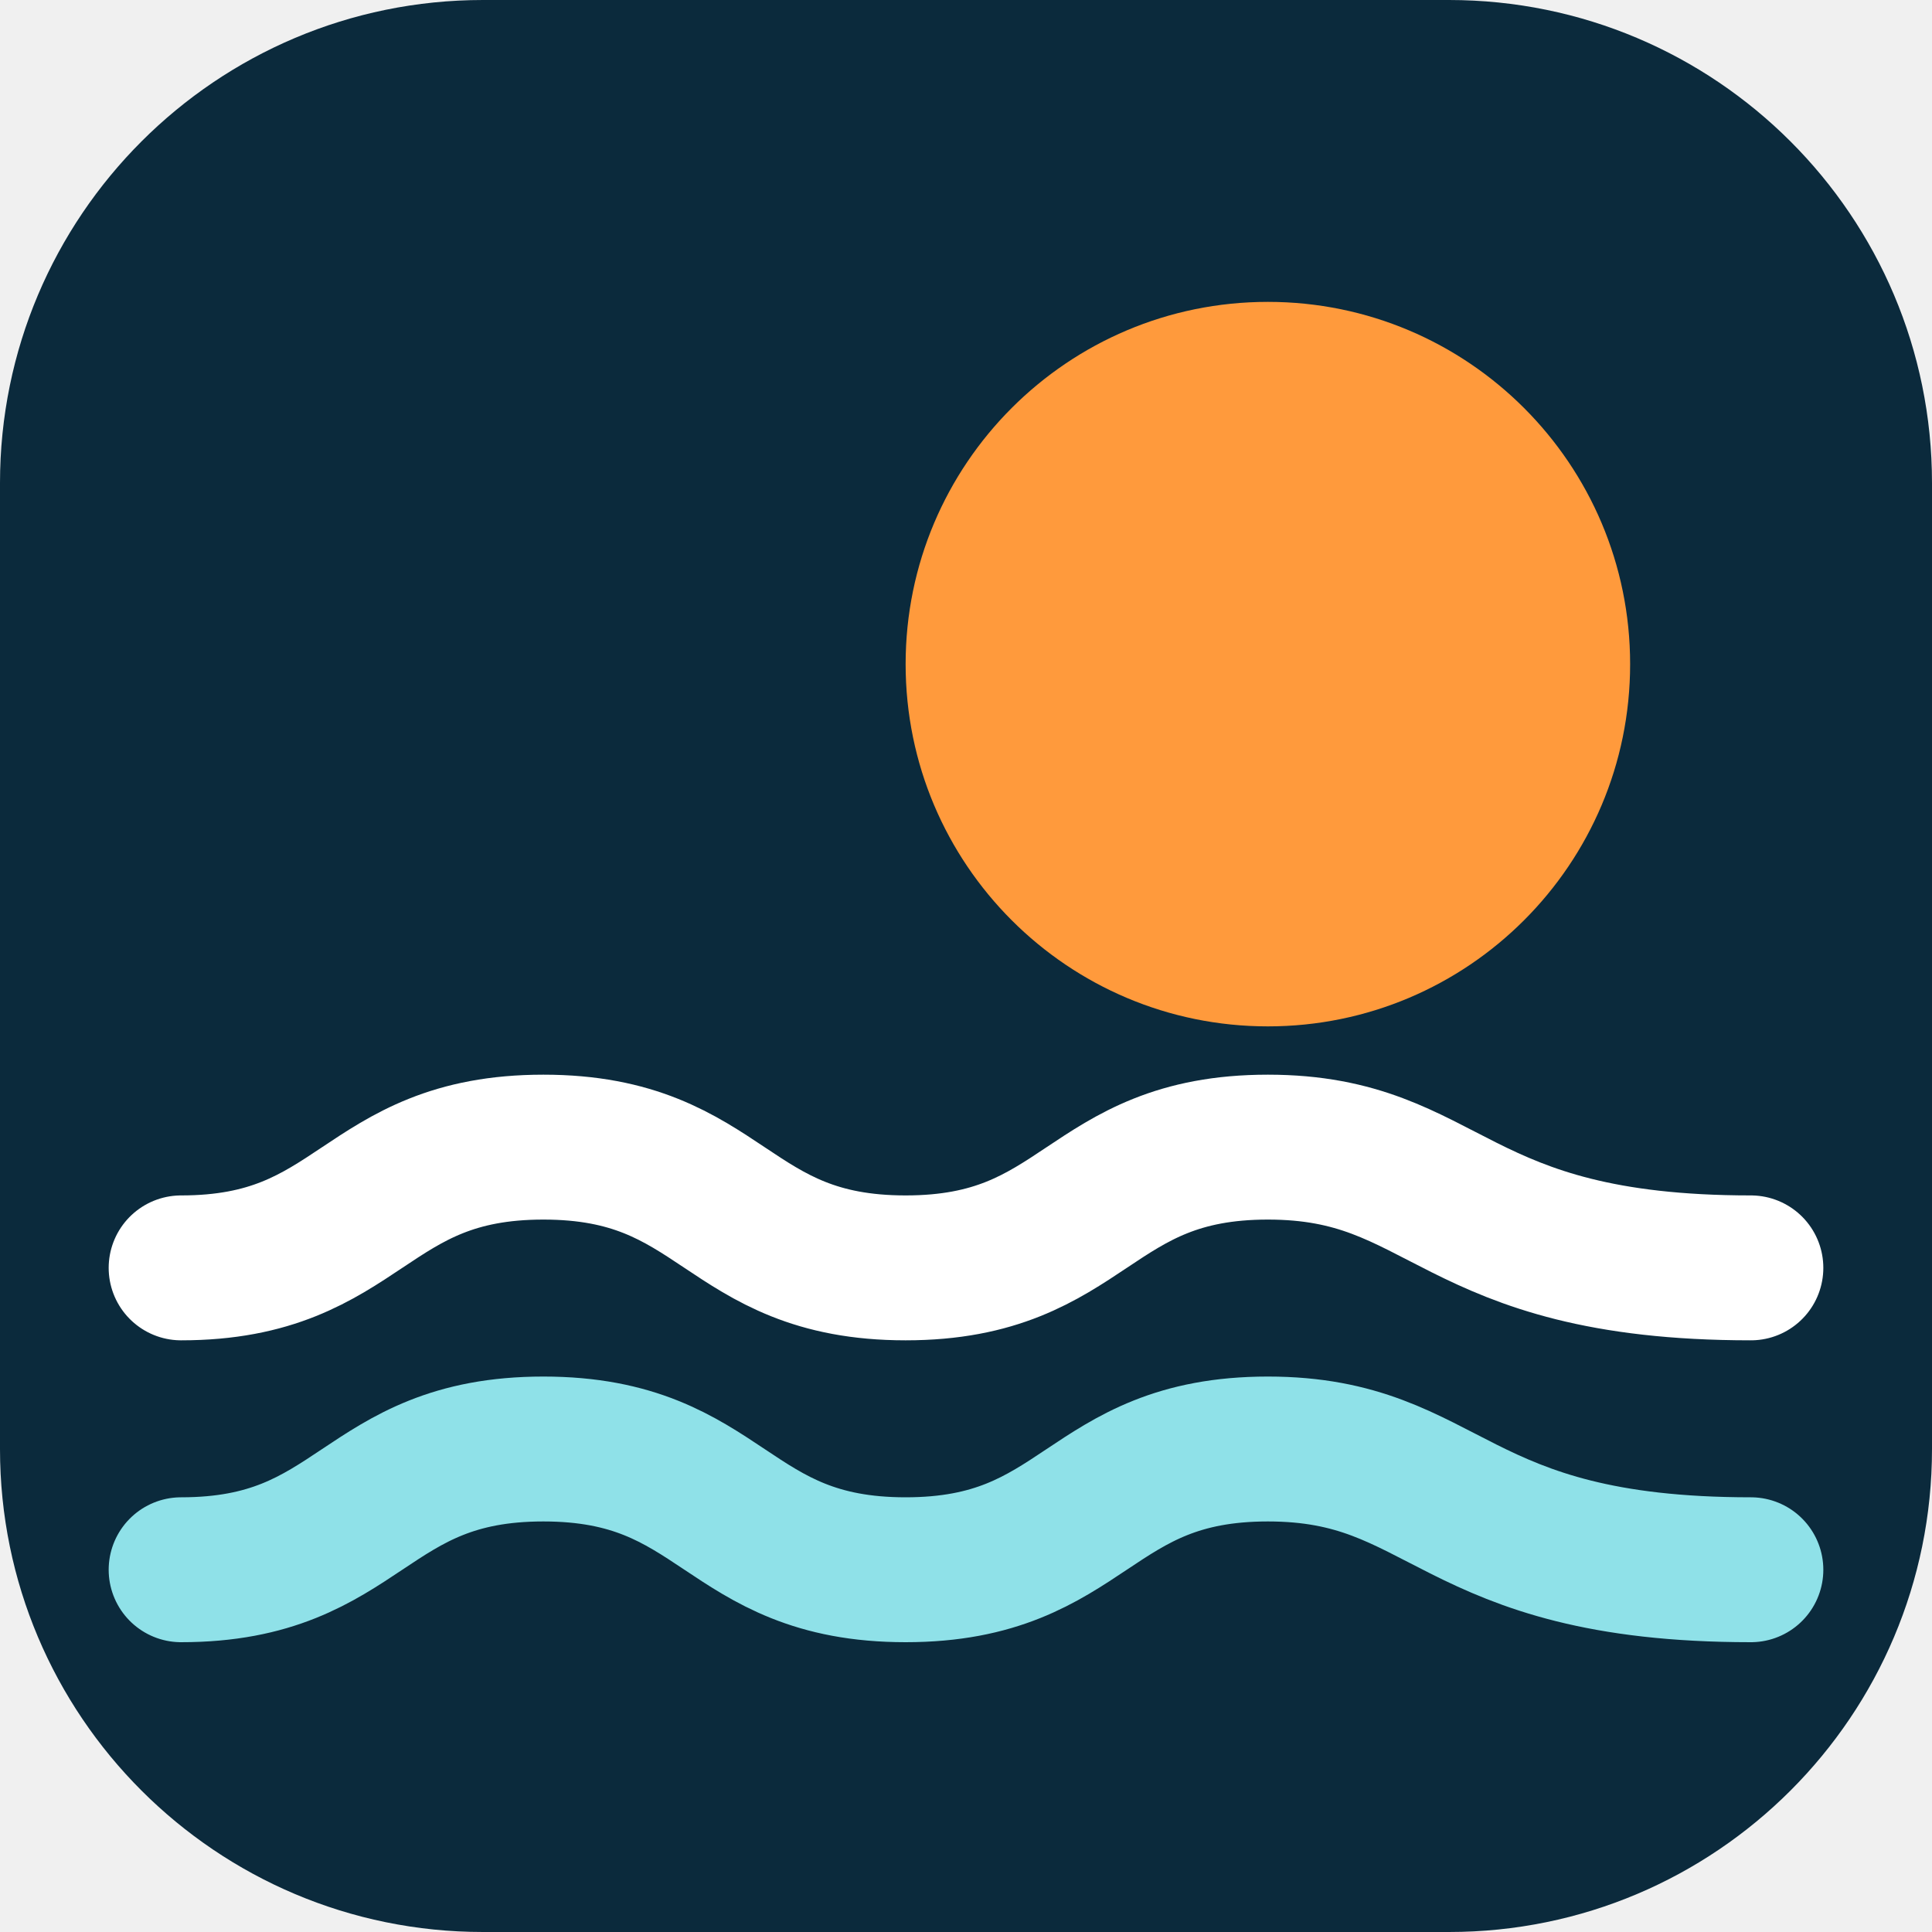
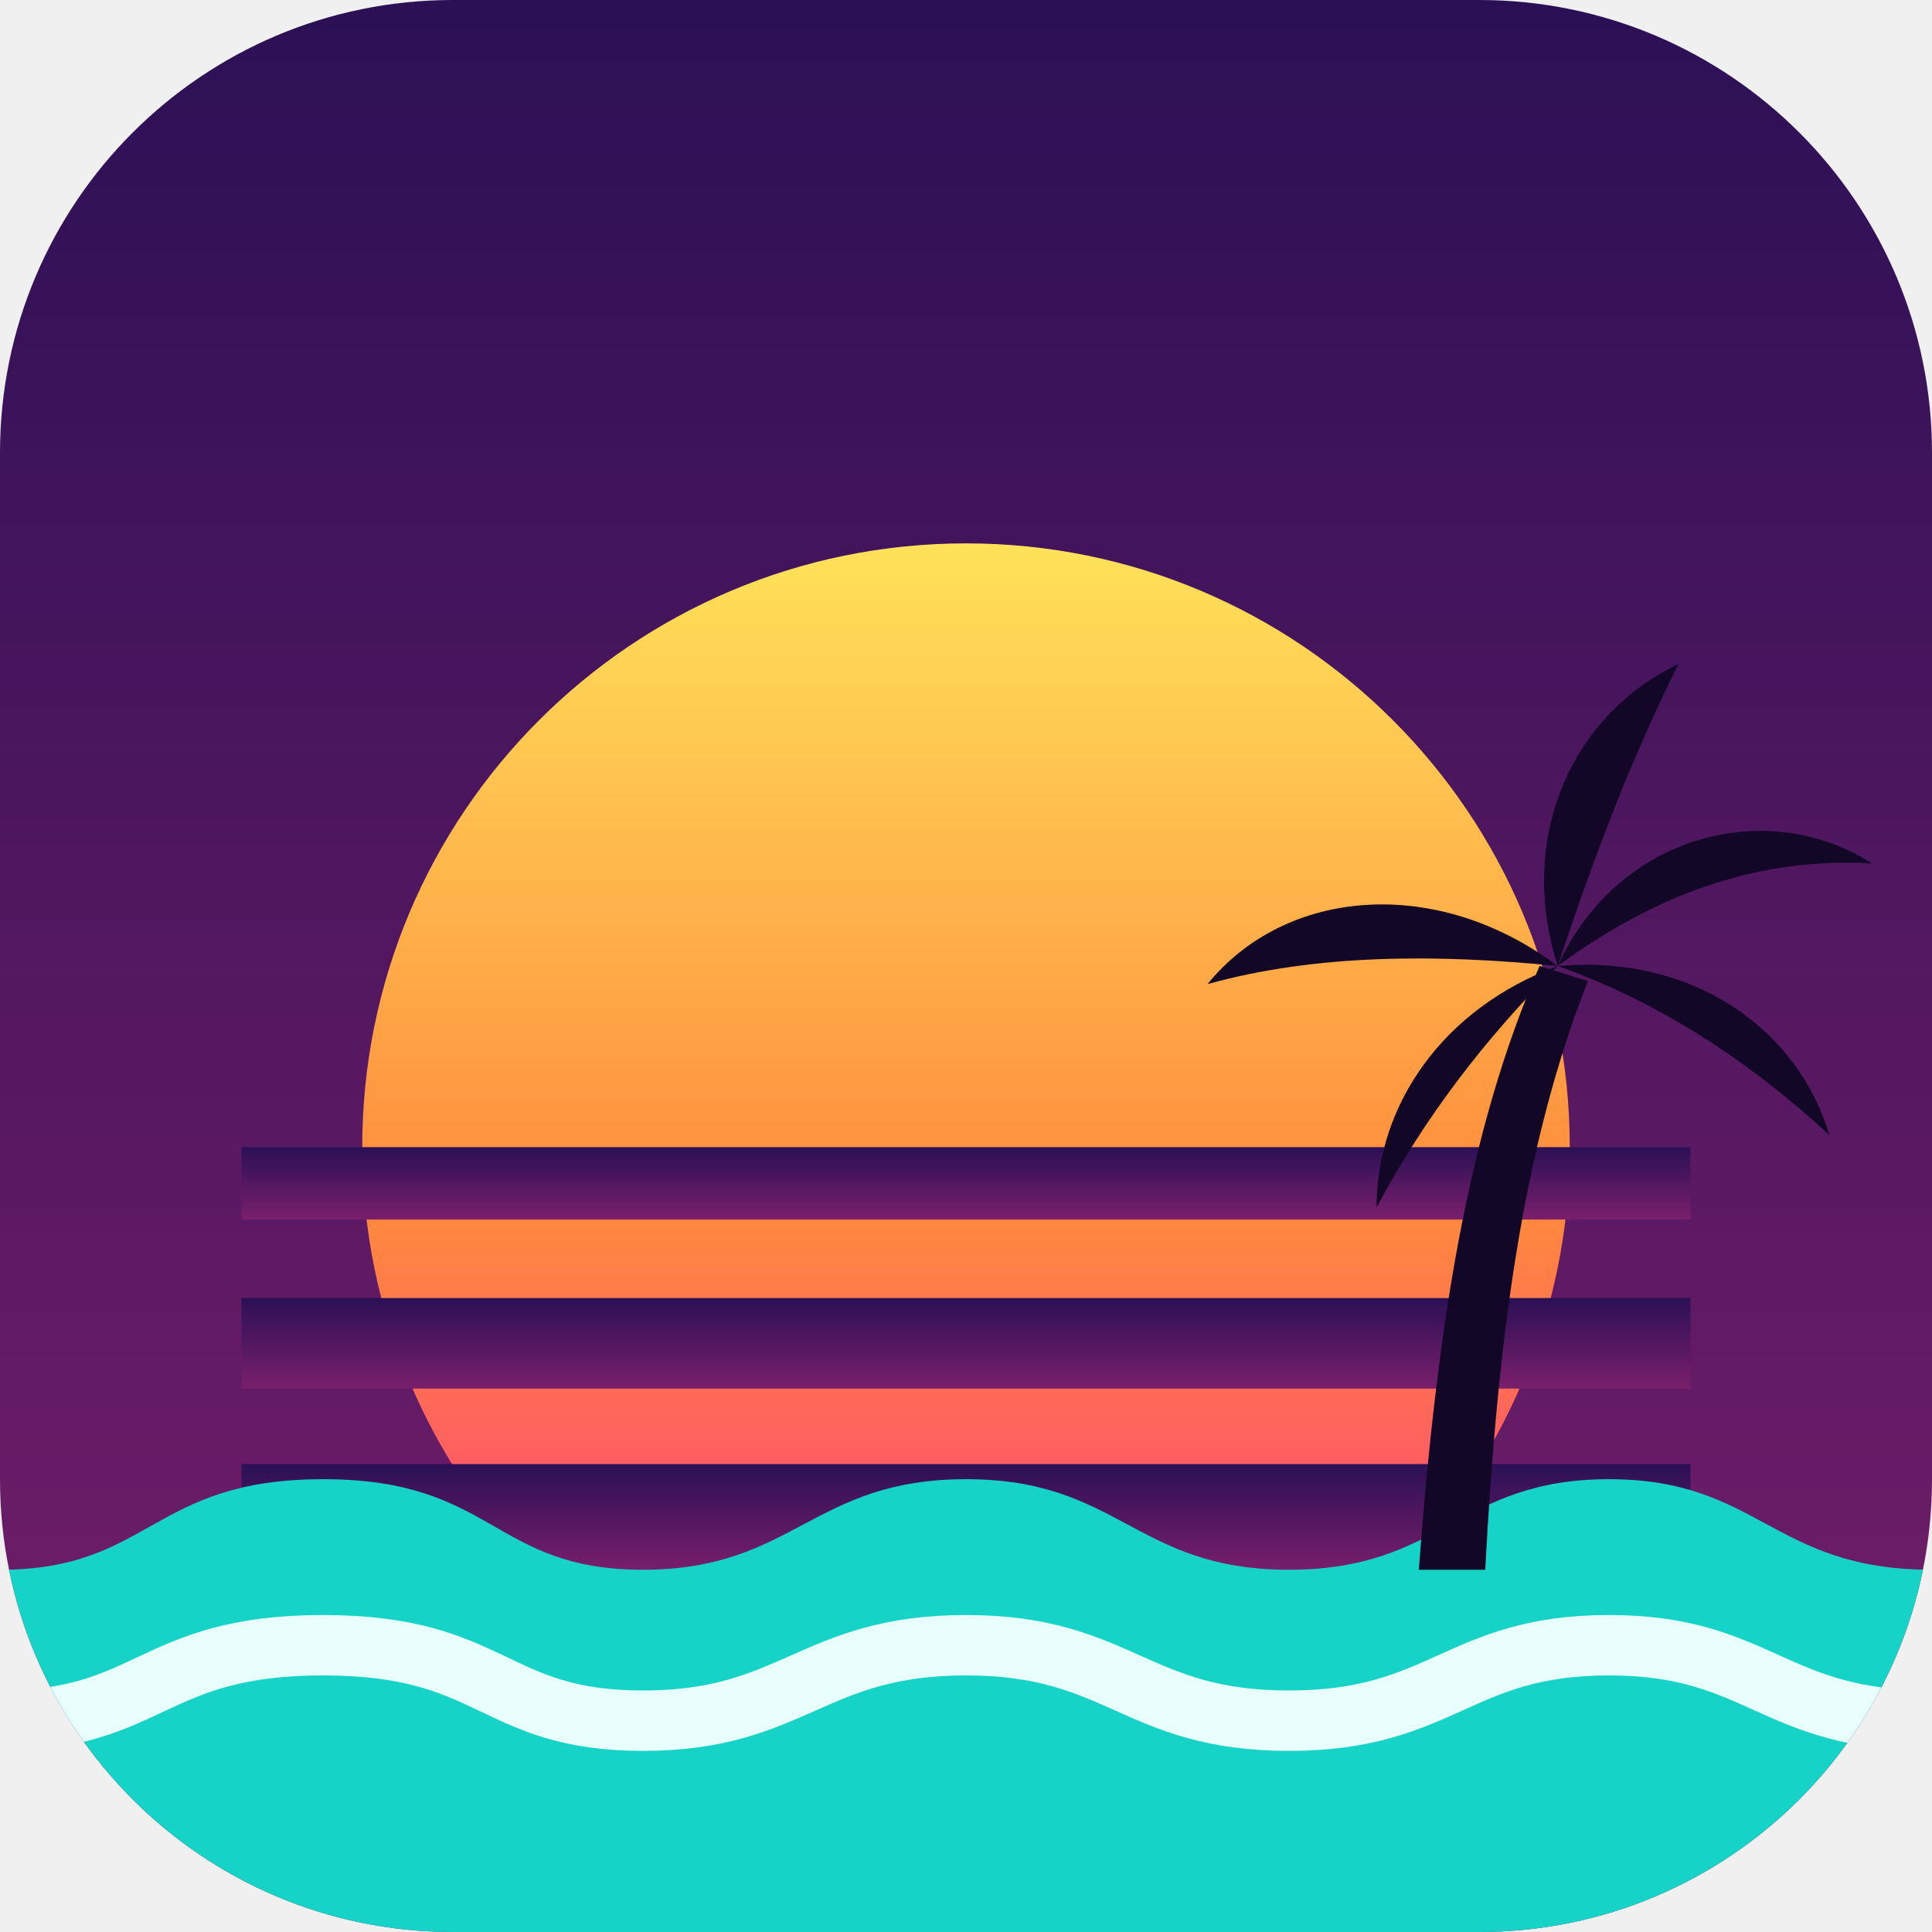
- <svg xmlns="http://www.w3.org/2000/svg" viewBox="0 0 32 32">
-   <rect width="32" height="32" rx="8" fill="#0b2a3c" />
-   <circle cx="21" cy="11" r="6" fill="#ff9a3c" />
-   <path d="M3 21c3 0 3-2 6-2s3 2 6 2 3-2 6-2 3 2 8 2" fill="none" stroke="#fff" stroke-width="2.4" stroke-linecap="round" />
-   <path d="M3 26c3 0 3-2 6-2s3 2 6 2 3-2 6-2 3 2 8 2" fill="none" stroke="#8fe1e8" stroke-width="2.4" stroke-linecap="round" />
+ <svg xmlns="http://www.w3.org/2000/svg" viewBox="0 0 64 64">
+   <defs>
+     <linearGradient id="sky" x1="0" y1="0" x2="0" y2="1">
+       <stop offset="0" stop-color="#2b1055" />
+       <stop offset="1" stop-color="#7a1f6b" />
+     </linearGradient>
+     <linearGradient id="sun" x1="0" y1="0" x2="0" y2="1">
+       <stop offset="0" stop-color="#ffe259" />
+       <stop offset=".55" stop-color="#ff8a3d" />
+       <stop offset="1" stop-color="#ff2e88" />
+     </linearGradient>
+     <clipPath id="r">
+       <rect width="64" height="64" rx="15" />
+     </clipPath>
+   </defs>
+   <g clip-path="url(#r)">
+     <rect width="64" height="64" fill="url(#sky)" />
+     <circle cx="32" cy="38" r="20" fill="url(#sun)" />
+     <g fill="url(#sky)">
+       <rect x="8" y="38" width="48" height="2.4" />
+       <rect x="8" y="43" width="48" height="3" />
+       <rect x="8" y="48.5" width="48" height="3.6" />
+     </g>
+     <path d="M0 52c5 0 5-3 10.7-3s5.6 3 10.6 3 5.6-3 10.7-3 5.6 3 10.7 3 5.6-3 10.6-3 5.4 3 10.7 3V64H0z" fill="#16d3c7" />
+     <path d="M0 57c5 0 5-2.5 10.7-2.5s5.6 2.5 10.6 2.5 5.6-2.5 10.7-2.5 5.6 2.5 10.7 2.5 5.6-2.5 10.6-2.5 5.4 2.5 10.7 2.5" fill="none" stroke="#e9fffd" stroke-width="2" stroke-linecap="round" />
+     <g fill="#120726">
+       <path d="M47 52c.6-8 1.6-14.5 4-20l1.6.5c-2.2 5.6-3 12-3.4 19.5z" />
+       <path d="M51.6 32c-4-3-9-2.6-11.6.6 3.6-1 7.6-1 11.6-.6z" />
+       <path d="M51.6 32c2-4.4 7-5.6 10.4-3.4-3.6-.2-7 .9-10.4 3.4z" />
+       <path d="M51.6 32c-1.4-4.4.6-8.4 4-10-1.6 3.2-2.8 6.4-4 10z" />
+       <path d="M51.6 32c4.6-.4 8 2.2 9 5.6-2.6-2.4-5.6-4.4-9-5.6z" />
+       <path d="M51.6 32c-3.8 1.4-6 4.6-6 8 1.6-3 3.6-5.6 6-8z" />
+     </g>
+   </g>
</svg>
